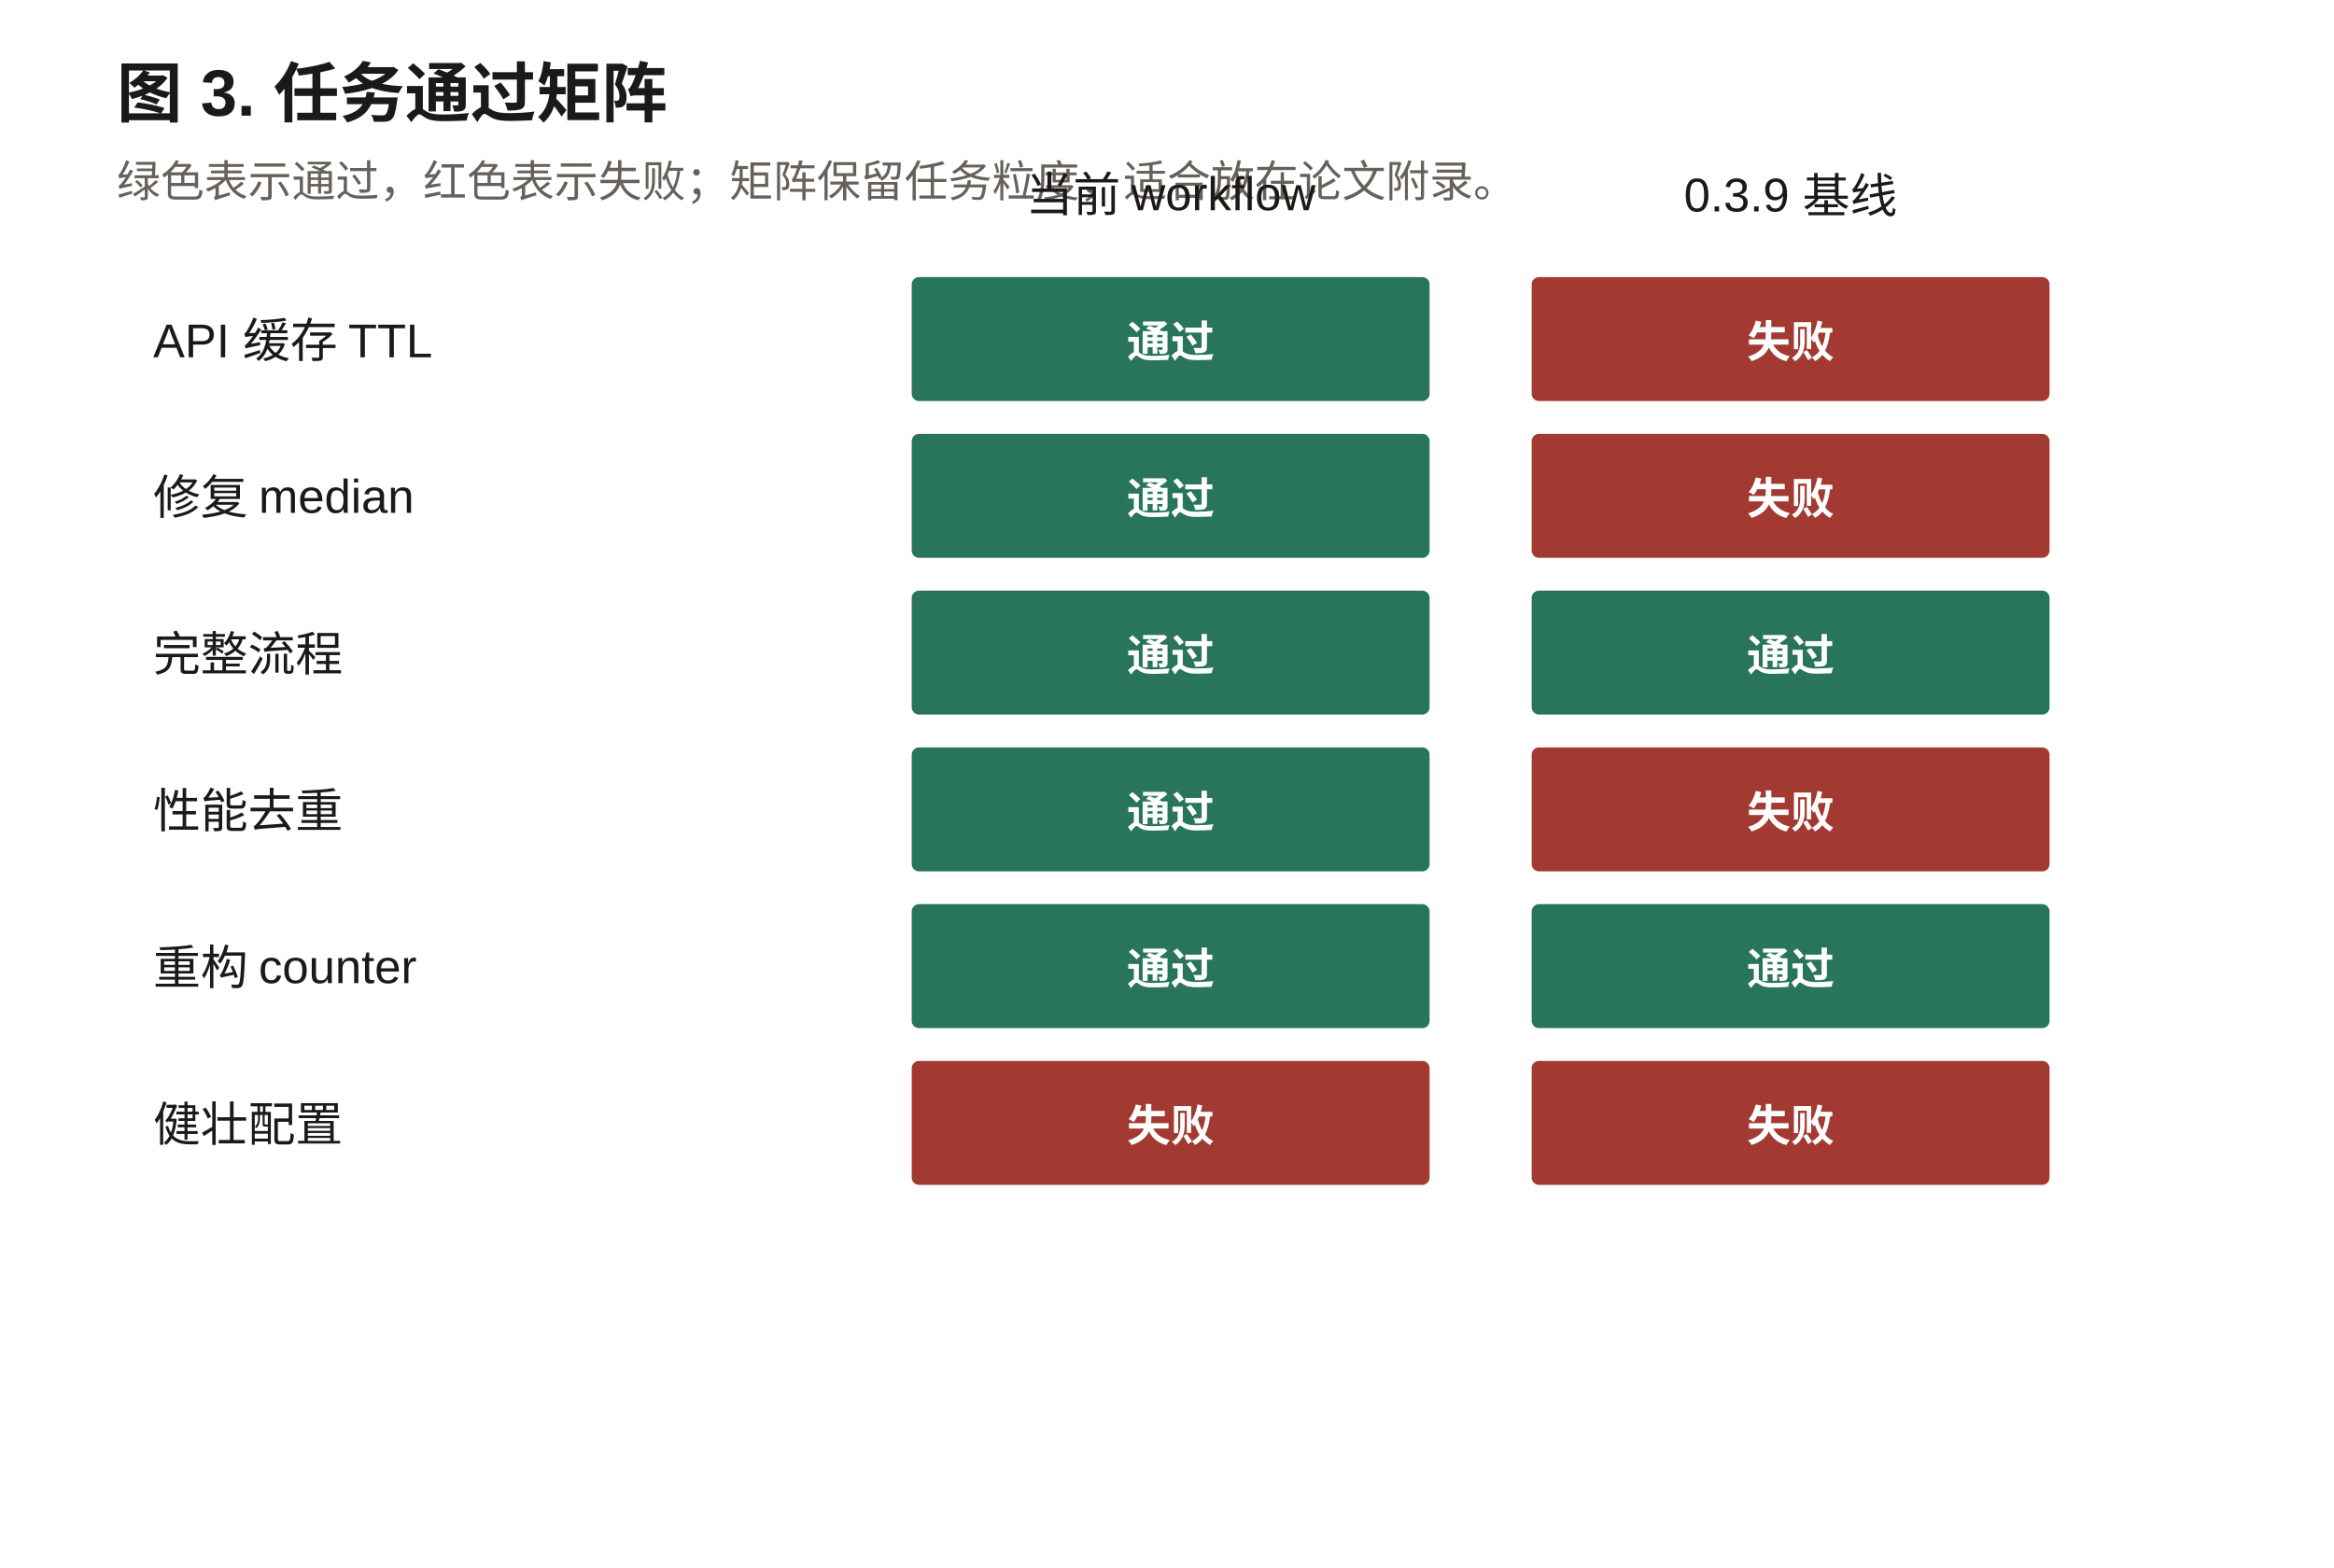
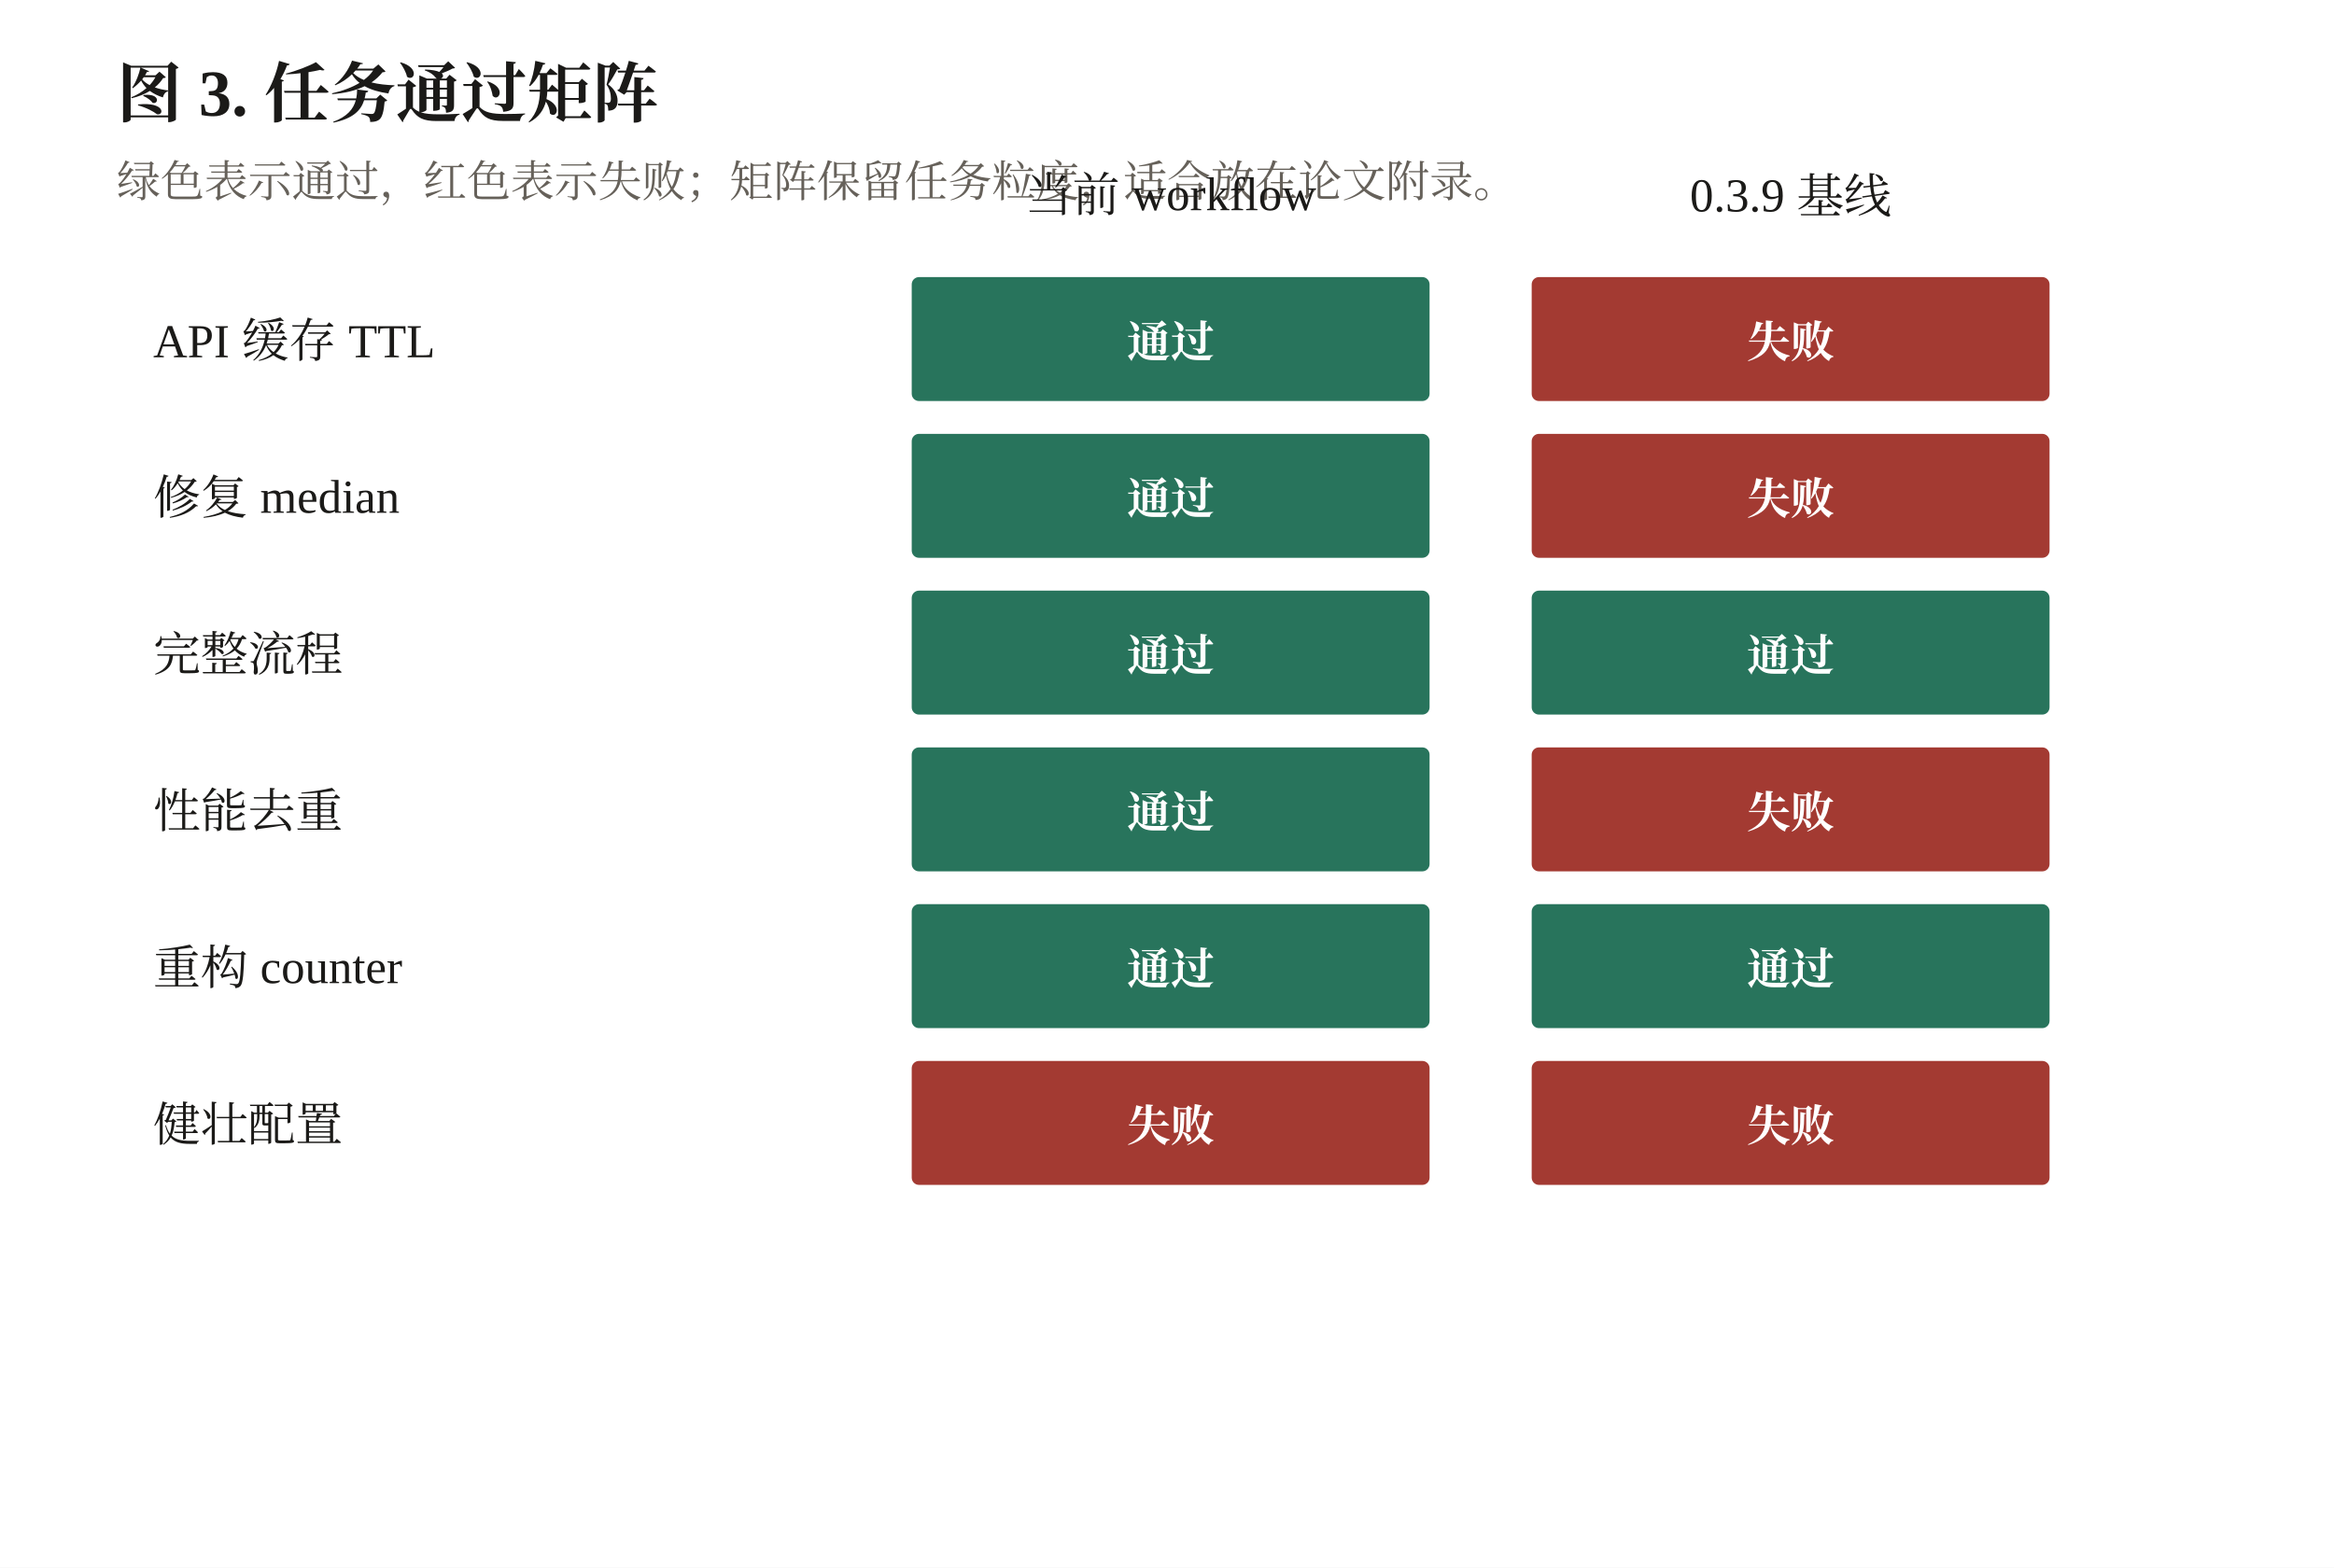
<svg xmlns="http://www.w3.org/2000/svg" viewBox="0 0 640 430" role="img" aria-label="图 3. 任务通过矩阵">
  <style>
- text { font-family: Arial, 'Noto Sans CJK SC', 'Microsoft YaHei', sans-serif; }
+ text { font-family: 'Times New Roman', SimSun, 'Songti SC', 'Noto Serif CJK SC', serif; }
.title { fill: #1B1A18; font-size: 18px; font-weight: 700; }
.subtitle, .tick { fill: #66615A; font-size: 12px; }
.label { fill: #1B1A18; font-size: 13px; }
- .value { fill: #1B1A18; font-size: 12px; font-family: 'Cascadia Mono', Consolas, monospace; }
+ .value { fill: #1B1A18; font-size: 12px; font-family: 'Times New Roman', SimSun, 'Songti SC', 'Noto Serif CJK SC', serif; }
.grid { stroke: #D8D2C7; stroke-width: 1; shape-rendering: crispEdges; }
.axis { stroke: #1B1A18; stroke-width: 1; shape-rendering: crispEdges; }
</style>
  <rect width="640" height="430" fill="#FFFFFF" />
  <text class="title" x="32" y="32">图 3. 任务通过矩阵</text>
  <text class="subtitle" x="32" y="54">绿色表示通过，红色表示失败；矩阵保留任务粒度，适合放在论文附录。</text>
  <text class="label" x="321.0" y="58" text-anchor="middle">当前 workflow</text>
  <text class="label" x="491.0" y="58" text-anchor="middle">0.3.9 基线</text>
  <text class="label" x="42" y="98">API 缓存 TTL</text>
  <rect x="250" y="76" width="142" height="34" rx="2" fill="#28745C" />
-   <text x="321.0" y="98" text-anchor="middle" fill="#FFFFFF" font-family="Arial, sans-serif" font-size="12" font-weight="700">通过</text>
+   <text x="321.0" y="98" text-anchor="middle" fill="#FFFFFF" font-family="'Times New Roman', SimSun, 'Songti SC', 'Noto Serif CJK SC', serif" font-size="12" font-weight="700">通过</text>
  <rect x="420" y="76" width="142" height="34" rx="2" fill="#A33A32" />
-   <text x="491.0" y="98" text-anchor="middle" fill="#FFFFFF" font-family="Arial, sans-serif" font-size="12" font-weight="700">失败</text>
+   <text x="491.0" y="98" text-anchor="middle" fill="#FFFFFF" font-family="'Times New Roman', SimSun, 'Songti SC', 'Noto Serif CJK SC', serif" font-size="12" font-weight="700">失败</text>
  <text class="label" x="42" y="141">修复 median</text>
  <rect x="250" y="119" width="142" height="34" rx="2" fill="#28745C" />
-   <text x="321.0" y="141" text-anchor="middle" fill="#FFFFFF" font-family="Arial, sans-serif" font-size="12" font-weight="700">通过</text>
+   <text x="321.0" y="141" text-anchor="middle" fill="#FFFFFF" font-family="'Times New Roman', SimSun, 'Songti SC', 'Noto Serif CJK SC', serif" font-size="12" font-weight="700">通过</text>
  <rect x="420" y="119" width="142" height="34" rx="2" fill="#A33A32" />
-   <text x="491.0" y="141" text-anchor="middle" fill="#FFFFFF" font-family="Arial, sans-serif" font-size="12" font-weight="700">失败</text>
+   <text x="491.0" y="141" text-anchor="middle" fill="#FFFFFF" font-family="'Times New Roman', SimSun, 'Songti SC', 'Noto Serif CJK SC', serif" font-size="12" font-weight="700">失败</text>
  <text class="label" x="42" y="184">完整流程</text>
  <rect x="250" y="162" width="142" height="34" rx="2" fill="#28745C" />
-   <text x="321.0" y="184" text-anchor="middle" fill="#FFFFFF" font-family="Arial, sans-serif" font-size="12" font-weight="700">通过</text>
+   <text x="321.0" y="184" text-anchor="middle" fill="#FFFFFF" font-family="'Times New Roman', SimSun, 'Songti SC', 'Noto Serif CJK SC', serif" font-size="12" font-weight="700">通过</text>
  <rect x="420" y="162" width="142" height="34" rx="2" fill="#28745C" />
-   <text x="491.0" y="184" text-anchor="middle" fill="#FFFFFF" font-family="Arial, sans-serif" font-size="12" font-weight="700">通过</text>
+   <text x="491.0" y="184" text-anchor="middle" fill="#FFFFFF" font-family="'Times New Roman', SimSun, 'Songti SC', 'Noto Serif CJK SC', serif" font-size="12" font-weight="700">通过</text>
  <text class="label" x="42" y="227">性能去重</text>
  <rect x="250" y="205" width="142" height="34" rx="2" fill="#28745C" />
-   <text x="321.0" y="227" text-anchor="middle" fill="#FFFFFF" font-family="Arial, sans-serif" font-size="12" font-weight="700">通过</text>
+   <text x="321.0" y="227" text-anchor="middle" fill="#FFFFFF" font-family="'Times New Roman', SimSun, 'Songti SC', 'Noto Serif CJK SC', serif" font-size="12" font-weight="700">通过</text>
  <rect x="420" y="205" width="142" height="34" rx="2" fill="#A33A32" />
-   <text x="491.0" y="227" text-anchor="middle" fill="#FFFFFF" font-family="Arial, sans-serif" font-size="12" font-weight="700">失败</text>
+   <text x="491.0" y="227" text-anchor="middle" fill="#FFFFFF" font-family="'Times New Roman', SimSun, 'Songti SC', 'Noto Serif CJK SC', serif" font-size="12" font-weight="700">失败</text>
  <text class="label" x="42" y="270">重构 counter</text>
  <rect x="250" y="248" width="142" height="34" rx="2" fill="#28745C" />
-   <text x="321.0" y="270" text-anchor="middle" fill="#FFFFFF" font-family="Arial, sans-serif" font-size="12" font-weight="700">通过</text>
+   <text x="321.0" y="270" text-anchor="middle" fill="#FFFFFF" font-family="'Times New Roman', SimSun, 'Songti SC', 'Noto Serif CJK SC', serif" font-size="12" font-weight="700">通过</text>
  <rect x="420" y="248" width="142" height="34" rx="2" fill="#28745C" />
-   <text x="491.0" y="270" text-anchor="middle" fill="#FFFFFF" font-family="Arial, sans-serif" font-size="12" font-weight="700">通过</text>
+   <text x="491.0" y="270" text-anchor="middle" fill="#FFFFFF" font-family="'Times New Roman', SimSun, 'Songti SC', 'Noto Serif CJK SC', serif" font-size="12" font-weight="700">通过</text>
  <text class="label" x="42" y="313">健壮配置</text>
  <rect x="250" y="291" width="142" height="34" rx="2" fill="#A33A32" />
-   <text x="321.0" y="313" text-anchor="middle" fill="#FFFFFF" font-family="Arial, sans-serif" font-size="12" font-weight="700">失败</text>
+   <text x="321.0" y="313" text-anchor="middle" fill="#FFFFFF" font-family="'Times New Roman', SimSun, 'Songti SC', 'Noto Serif CJK SC', serif" font-size="12" font-weight="700">失败</text>
  <rect x="420" y="291" width="142" height="34" rx="2" fill="#A33A32" />
-   <text x="491.0" y="313" text-anchor="middle" fill="#FFFFFF" font-family="Arial, sans-serif" font-size="12" font-weight="700">失败</text>
+   <text x="491.0" y="313" text-anchor="middle" fill="#FFFFFF" font-family="'Times New Roman', SimSun, 'Songti SC', 'Noto Serif CJK SC', serif" font-size="12" font-weight="700">失败</text>
</svg>
